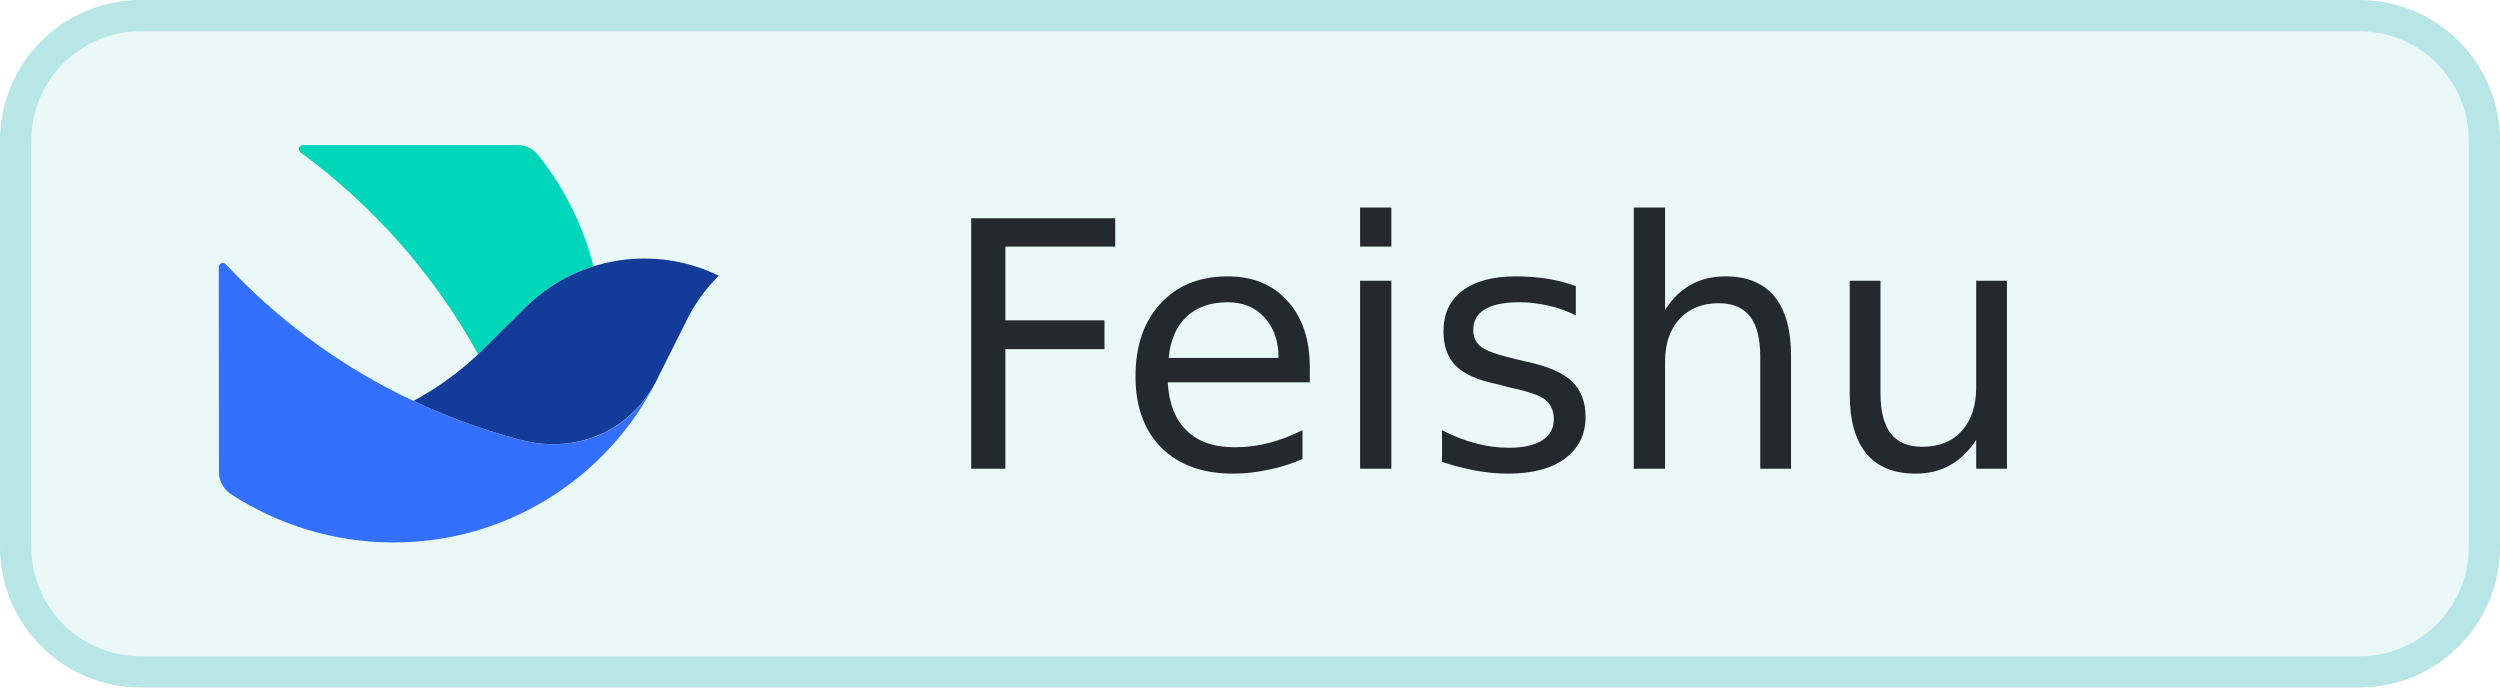
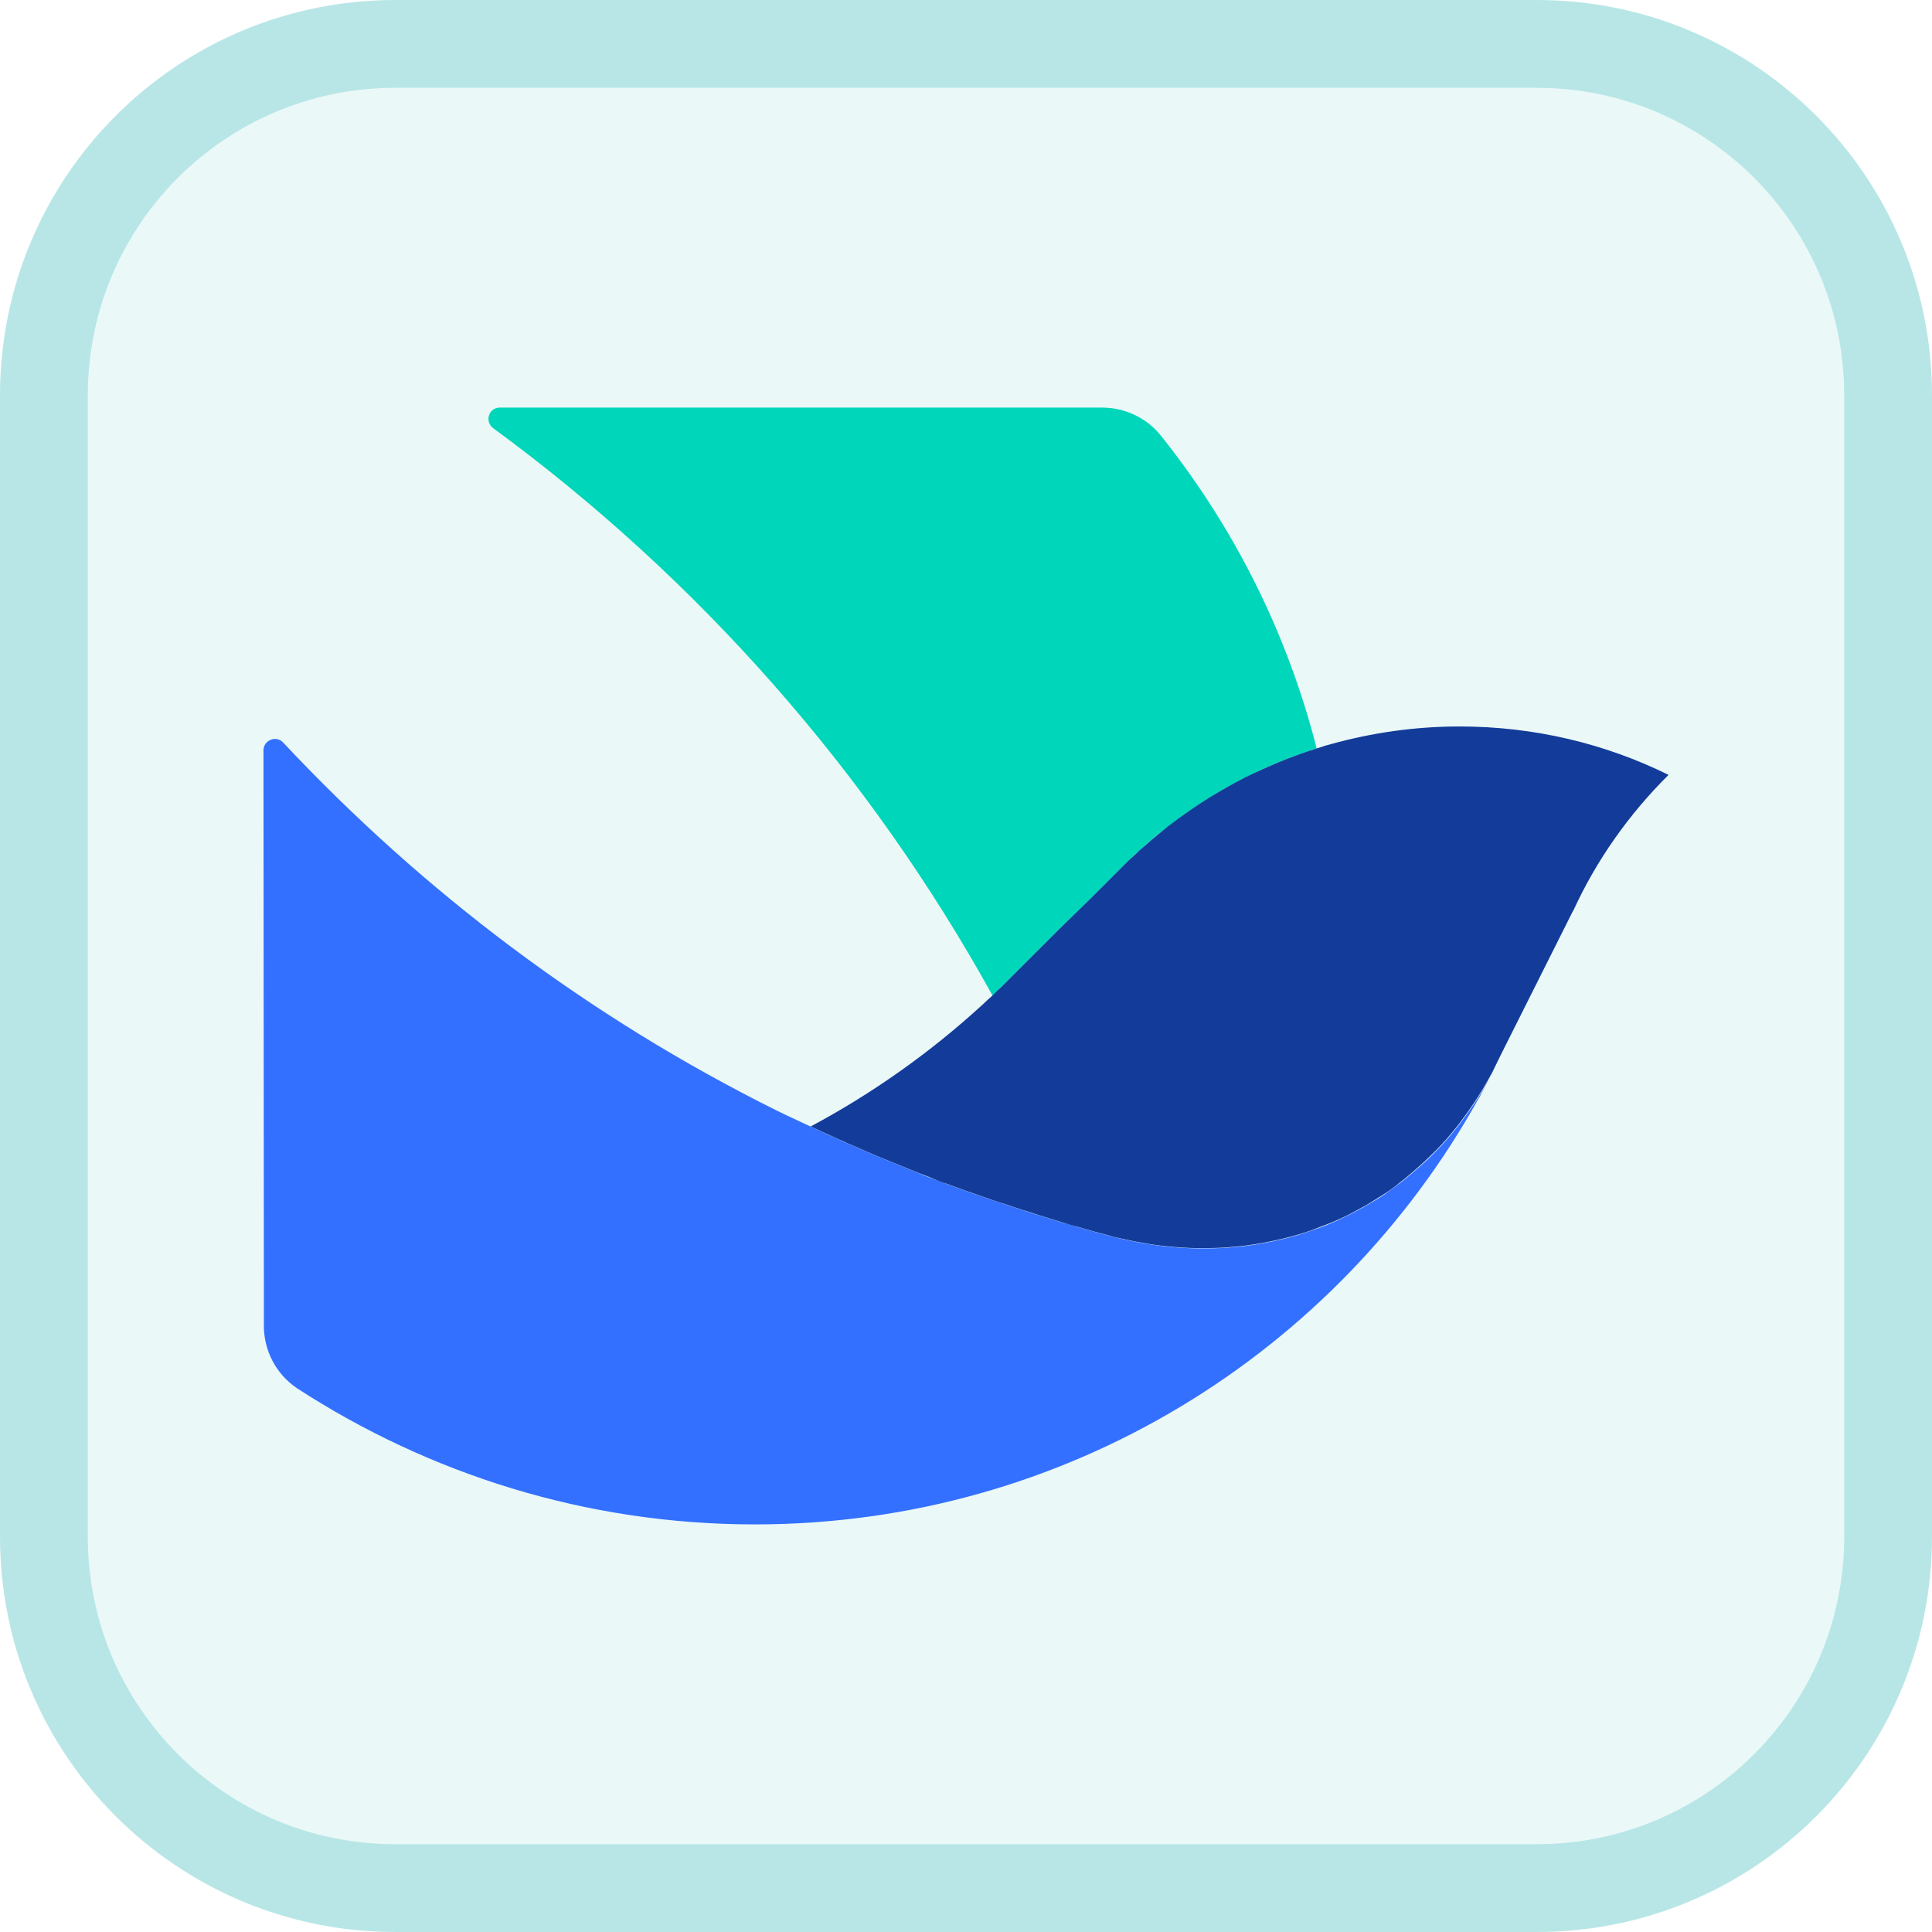
- <svg xmlns="http://www.w3.org/2000/svg" width="80" height="22" role="img" aria-label="Feishu">
-   <rect x=".5" y=".5" width="79" height="21" rx="4" fill="#ebf8f8" stroke="#b8e6e6" />
-   <svg x="7" y="3" width="16" height="16" viewBox="62.16 94.5 407.87 324.19">
+ <svg xmlns="http://www.w3.org/2000/svg" width="22" height="22" role="img" aria-label="Feishu">
+   <rect x=".5" y=".5" width="21" height="21" rx="4" fill="#ebf8f8" stroke="#b8e6e6" />
+   <svg x="3" y="3" width="16" height="16" viewBox="62.16 94.5 407.87 324.19">
    <path d="M274.18 264.785q.515-.517 1.03-1.027c.685-.688 1.372-1.258 2.056-1.945l1.37-1.372 4.118-4.113 5.598-5.601 4.8-4.797 4.575-4.457 4.796-4.688 4.344-4.344 6.059-6.054c1.14-1.145 2.285-2.29 3.543-3.317 2.168-2.054 4.457-4 6.855-5.828 2.172-1.715 4.344-3.312 6.516-4.914 3.082-2.172 6.398-4.344 9.71-6.285 3.204-1.941 6.63-3.656 10.06-5.371 3.199-1.602 6.515-2.973 9.827-4.23 1.829-.684 3.774-1.372 5.602-2.055.914-.344 1.941-.688 2.856-.914-8.57-33.715-24.227-64.575-45.258-90.86-4.114-5.14-10.399-8.113-17.028-8.113H130.754c-3.203 0-4.457 4-1.945 5.941 59.543 43.66 109.144 99.887 145.03 164.801 0-.226.227-.34.34-.457m0 0" style="stroke:none;fill-rule:nonzero;fill:#00d6b9;fill-opacity:1" />
    <path d="M204.79 418.691c90.288 0 169.03-49.828 210.058-123.543 1.488-2.628 2.859-5.257 4.23-7.882q-3.087 6-6.86 11.312l-2.741 3.77c-1.141 1.488-2.399 2.972-3.657 4.457-1.03 1.144-2.058 2.285-3.086 3.316-2.058 2.172-4.343 4.227-6.629 6.172a53 53 0 0 1-3.886 3.2c-1.598 1.144-3.086 2.284-4.684 3.429-1.031.683-2.058 1.371-3.086 1.941-1.144.684-2.172 1.258-3.316 1.942a131 131 0 0 1-6.969 3.543c-2.059.918-4.117 1.828-6.289 2.515-2.285.801-4.57 1.602-6.969 2.285-3.543.914-7.086 1.715-10.742 2.286-2.629.457-5.258.687-8 .914-2.86.23-5.601.23-8.457.23-3.086 0-6.289-.23-9.488-.57a83 83 0 0 1-7.086-1.031c-2.055-.34-4.113-.801-6.168-1.258-1.031-.227-2.176-.57-3.203-.797-2.973-.8-6.055-1.602-9.028-2.516-1.488-.457-2.972-.914-4.457-1.258-2.172-.683-4.457-1.37-6.629-2.058-1.828-.57-3.656-1.14-5.37-1.711q-2.573-.86-5.145-1.715c-1.14-.344-2.285-.8-3.543-1.144-1.371-.457-2.856-1.028-4.227-1.485-1.027-.344-2.058-.687-2.972-1.027-1.942-.688-4-1.488-5.942-2.172-1.144-.457-2.285-.914-3.43-1.258-1.484-.57-3.085-1.144-4.57-1.828-1.601-.687-3.203-1.258-4.8-1.945-1.028-.457-2.06-.797-3.087-1.258-1.257-.57-2.628-1.027-3.886-1.598-1.028-.457-1.942-.8-2.969-1.258l-3.086-1.37c-.914-.344-1.832-.801-2.746-1.145a44 44 0 0 1-2.512-1.14c-.8-.345-1.715-.802-2.515-1.145-.914-.344-1.715-.801-2.512-1.141-1.031-.457-2.172-1.031-3.203-1.484-1.14-.575-2.285-1.032-3.426-1.602-1.258-.574-2.402-1.144-3.66-1.715-1.027-.457-2.055-1.027-3.082-1.484-54.172-26.973-102.172-63.086-143.09-106.746-2.055-2.172-5.71-.684-5.71 2.289l.112 154.398v12.57c0 7.317 3.543 14.06 9.598 18.172 38.172 24.801 83.773 39.543 132.914 39.543m0 0" style="stroke:none;fill-rule:nonzero;fill:#3370ff;fill-opacity:1" />
    <path d="M414.84 295.188c0 .113-.113.113-.113.226zl.8-1.489c-.343.457-.574 1.028-.8 1.488m3.793-7.05.226-.457.114-.23q-.17.513-.34.687m0 0" style="stroke:none;fill-rule:nonzero;fill:#133c9a;fill-opacity:1" />
    <path d="M470.035 201.121c-18.285-9.031-38.86-14.059-60.687-14.059-12.914 0-25.485 1.829-37.371 5.141-1.372.344-2.743.8-4.114 1.258-.914.344-1.941.574-2.855.914-1.945.688-3.774 1.375-5.602 2.059-3.316 1.257-6.629 2.742-9.828 4.23-3.43 1.598-6.742 3.426-10.058 5.371a128 128 0 0 0-9.715 6.285c-2.285 1.602-4.457 3.2-6.512 4.914a154 154 0 0 0-6.86 5.828c-1.14 1.141-2.398 2.172-3.542 3.313l-6.055 6.059-4.344 4.343-4.8 4.684-4.57 4.46-4.802 4.798-11.086 11.086c-.687.687-1.37 1.37-2.058 1.945l-1.028 1.027c-.457.457-1.027 1.028-1.601 1.485-.57.57-1.14 1.031-1.711 1.601a244.4 244.4 0 0 1-49.828 35.313c1.027.457 2.168 1.027 3.199 1.488.8.34 1.715.797 2.512 1.14.8.344 1.715.801 2.515 1.145.801.344 1.602.684 2.516 1.14.914.345 1.828.802 2.742 1.145l3.086 1.371c1.027.457 1.942.801 2.969 1.258 1.258.57 2.629 1.028 3.887 1.598 1.03.46 2.058.8 3.086 1.258 1.601.687 3.199 1.258 4.8 1.945 1.485.57 3.086 1.14 4.57 1.828 1.145.457 2.286.914 3.43 1.258 1.946.684 4 1.484 5.946 2.172a81 81 0 0 1 2.968 1.027c1.371.457 2.856 1.028 4.23 1.485 1.141.343 2.286.8 3.544 1.14q2.567.86 5.14 1.719c1.829.57 3.657 1.14 5.372 1.71 2.171.688 4.457 1.376 6.628 2.06 1.489.457 2.973.914 4.457 1.257 2.973.914 5.942 1.715 9.032 2.512 1.027.344 2.168.574 3.199.8 2.055.458 4.113.915 6.172 1.259 2.398.457 4.683.8 7.082 1.03 3.203.34 6.402.571 9.488.571 2.856 0 5.715 0 8.457-.23 2.63-.227 5.371-.457 8-.914 3.656-.57 7.2-1.371 10.742-2.286 2.399-.683 4.688-1.37 6.973-2.285 2.172-.8 4.227-1.601 6.285-2.515 2.399-1.028 4.684-2.285 6.973-3.543 1.14-.57 2.168-1.258 3.312-1.942 1.028-.687 2.059-1.257 3.086-1.945 1.602-1.027 3.2-2.168 4.684-3.426a52 52 0 0 0 3.887-3.203c2.289-1.941 4.457-4 6.628-6.168 1.032-1.031 2.06-2.172 3.086-3.316 1.258-1.485 2.516-2.969 3.657-4.457.918-1.258 1.828-2.512 2.742-3.77 2.515-3.543 4.8-7.316 6.86-11.199l2.284-4.688 21.145-42.171v.113c6.742-14.742 16.226-28.113 27.656-39.426m0 0" style="stroke:none;fill-rule:nonzero;fill:#133c9a;fill-opacity:1" />
  </svg>
-   <text x="30" y="15" fill="#24292f" font-family="Verdana,DejaVu Sans,sans-serif" font-size="11">Feishu</text>
</svg>
